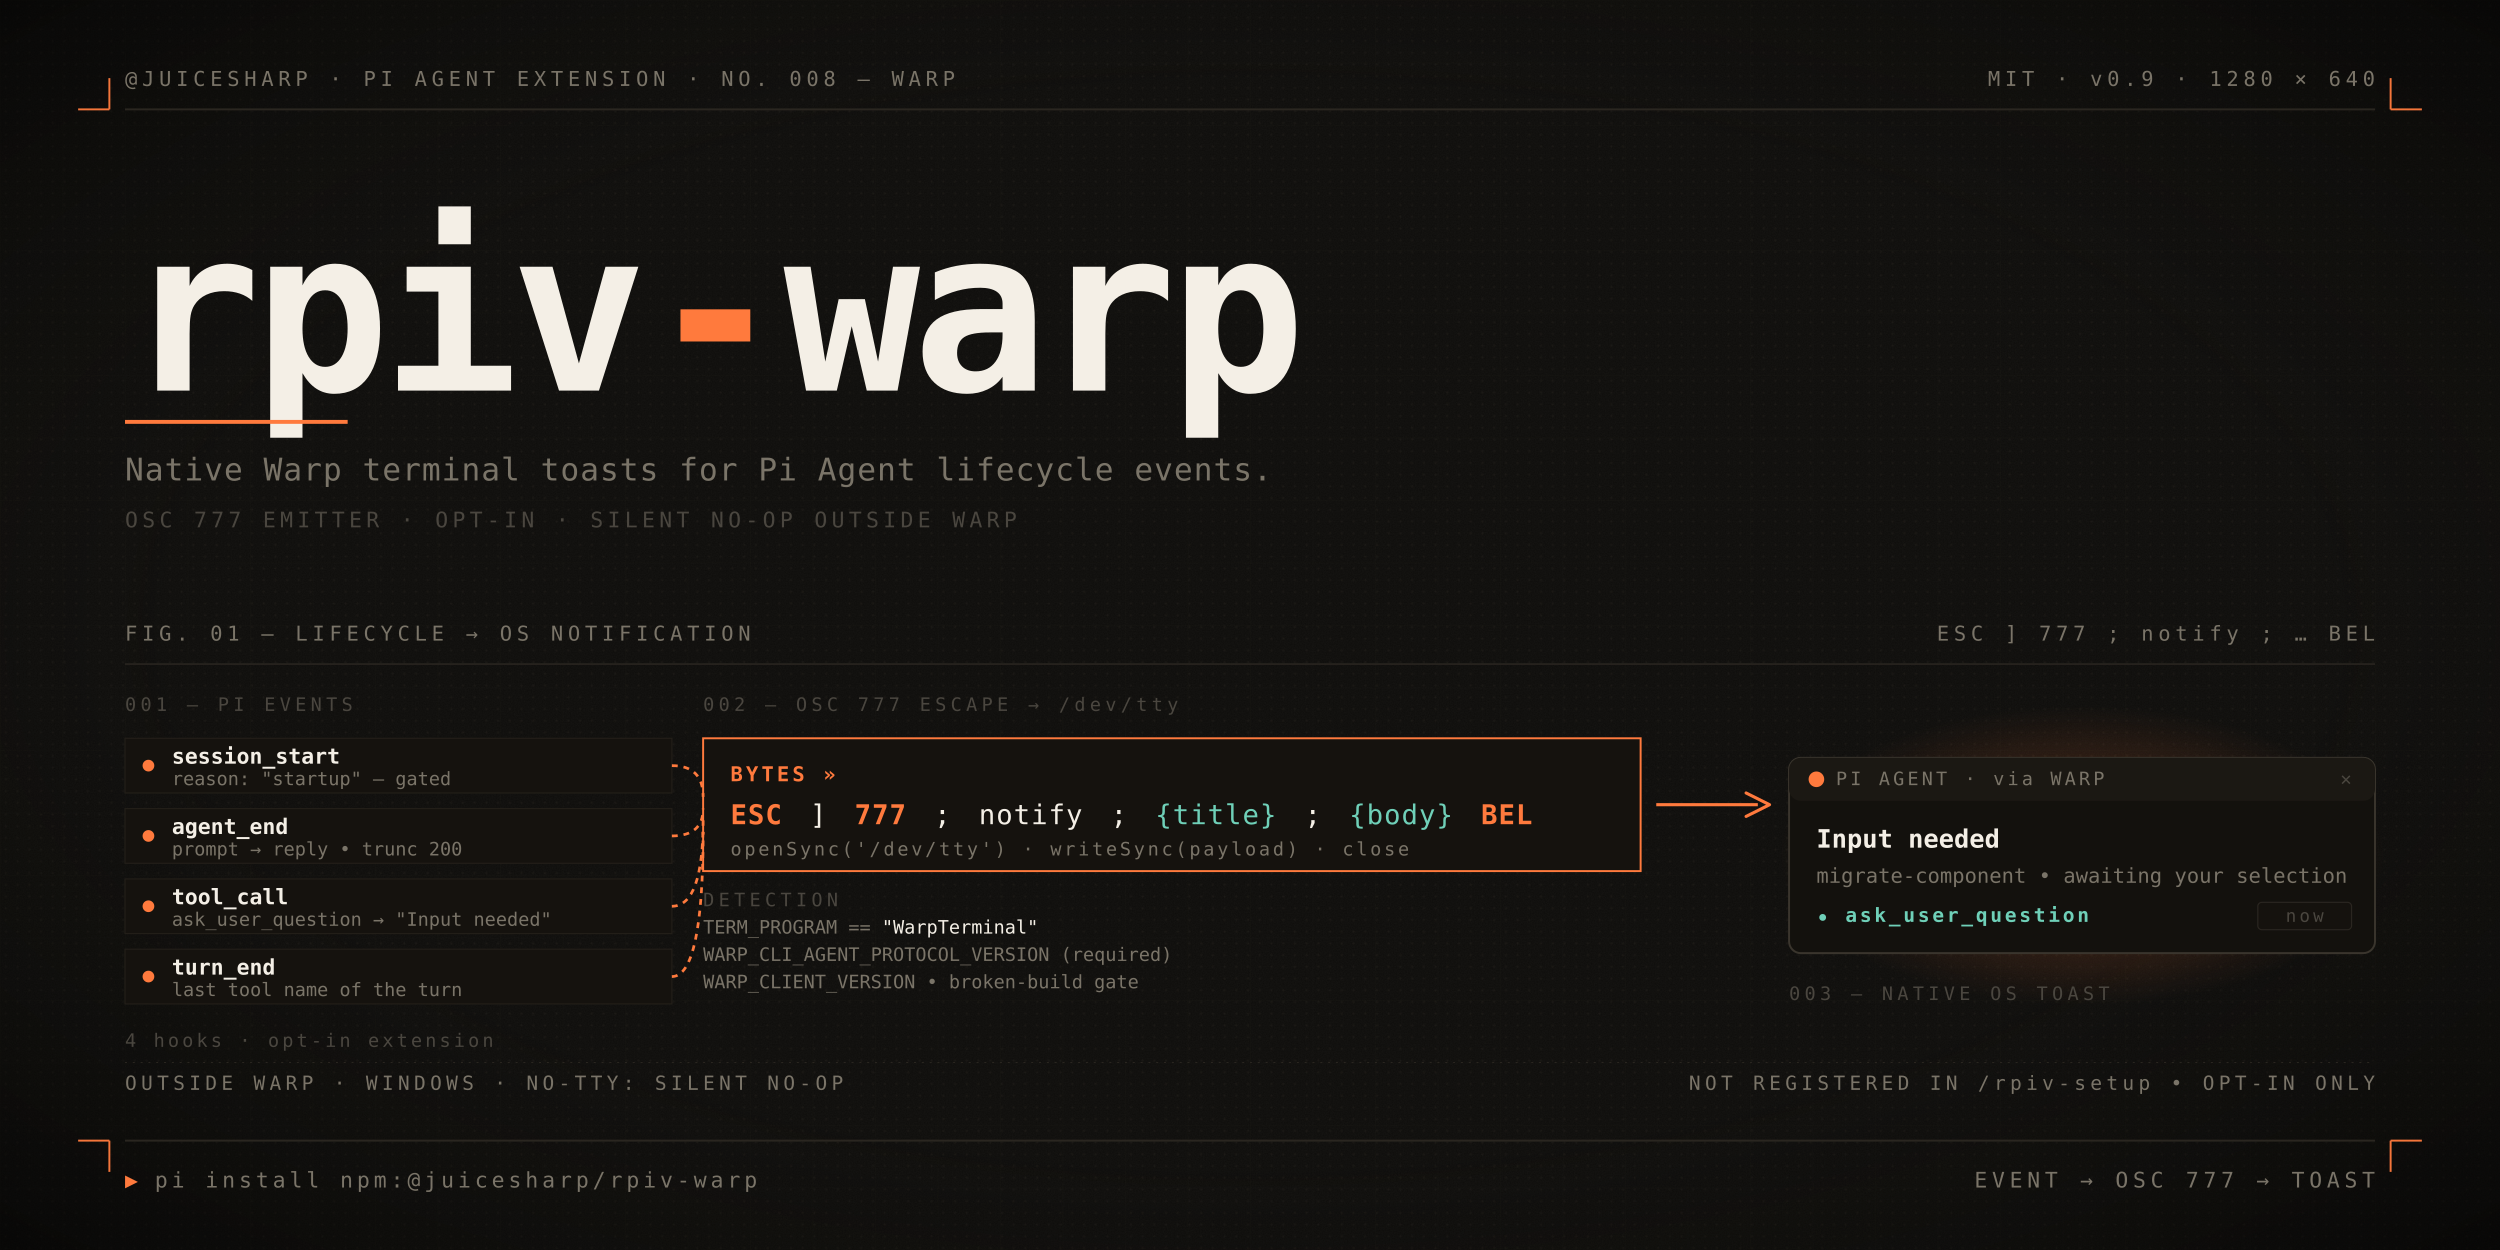
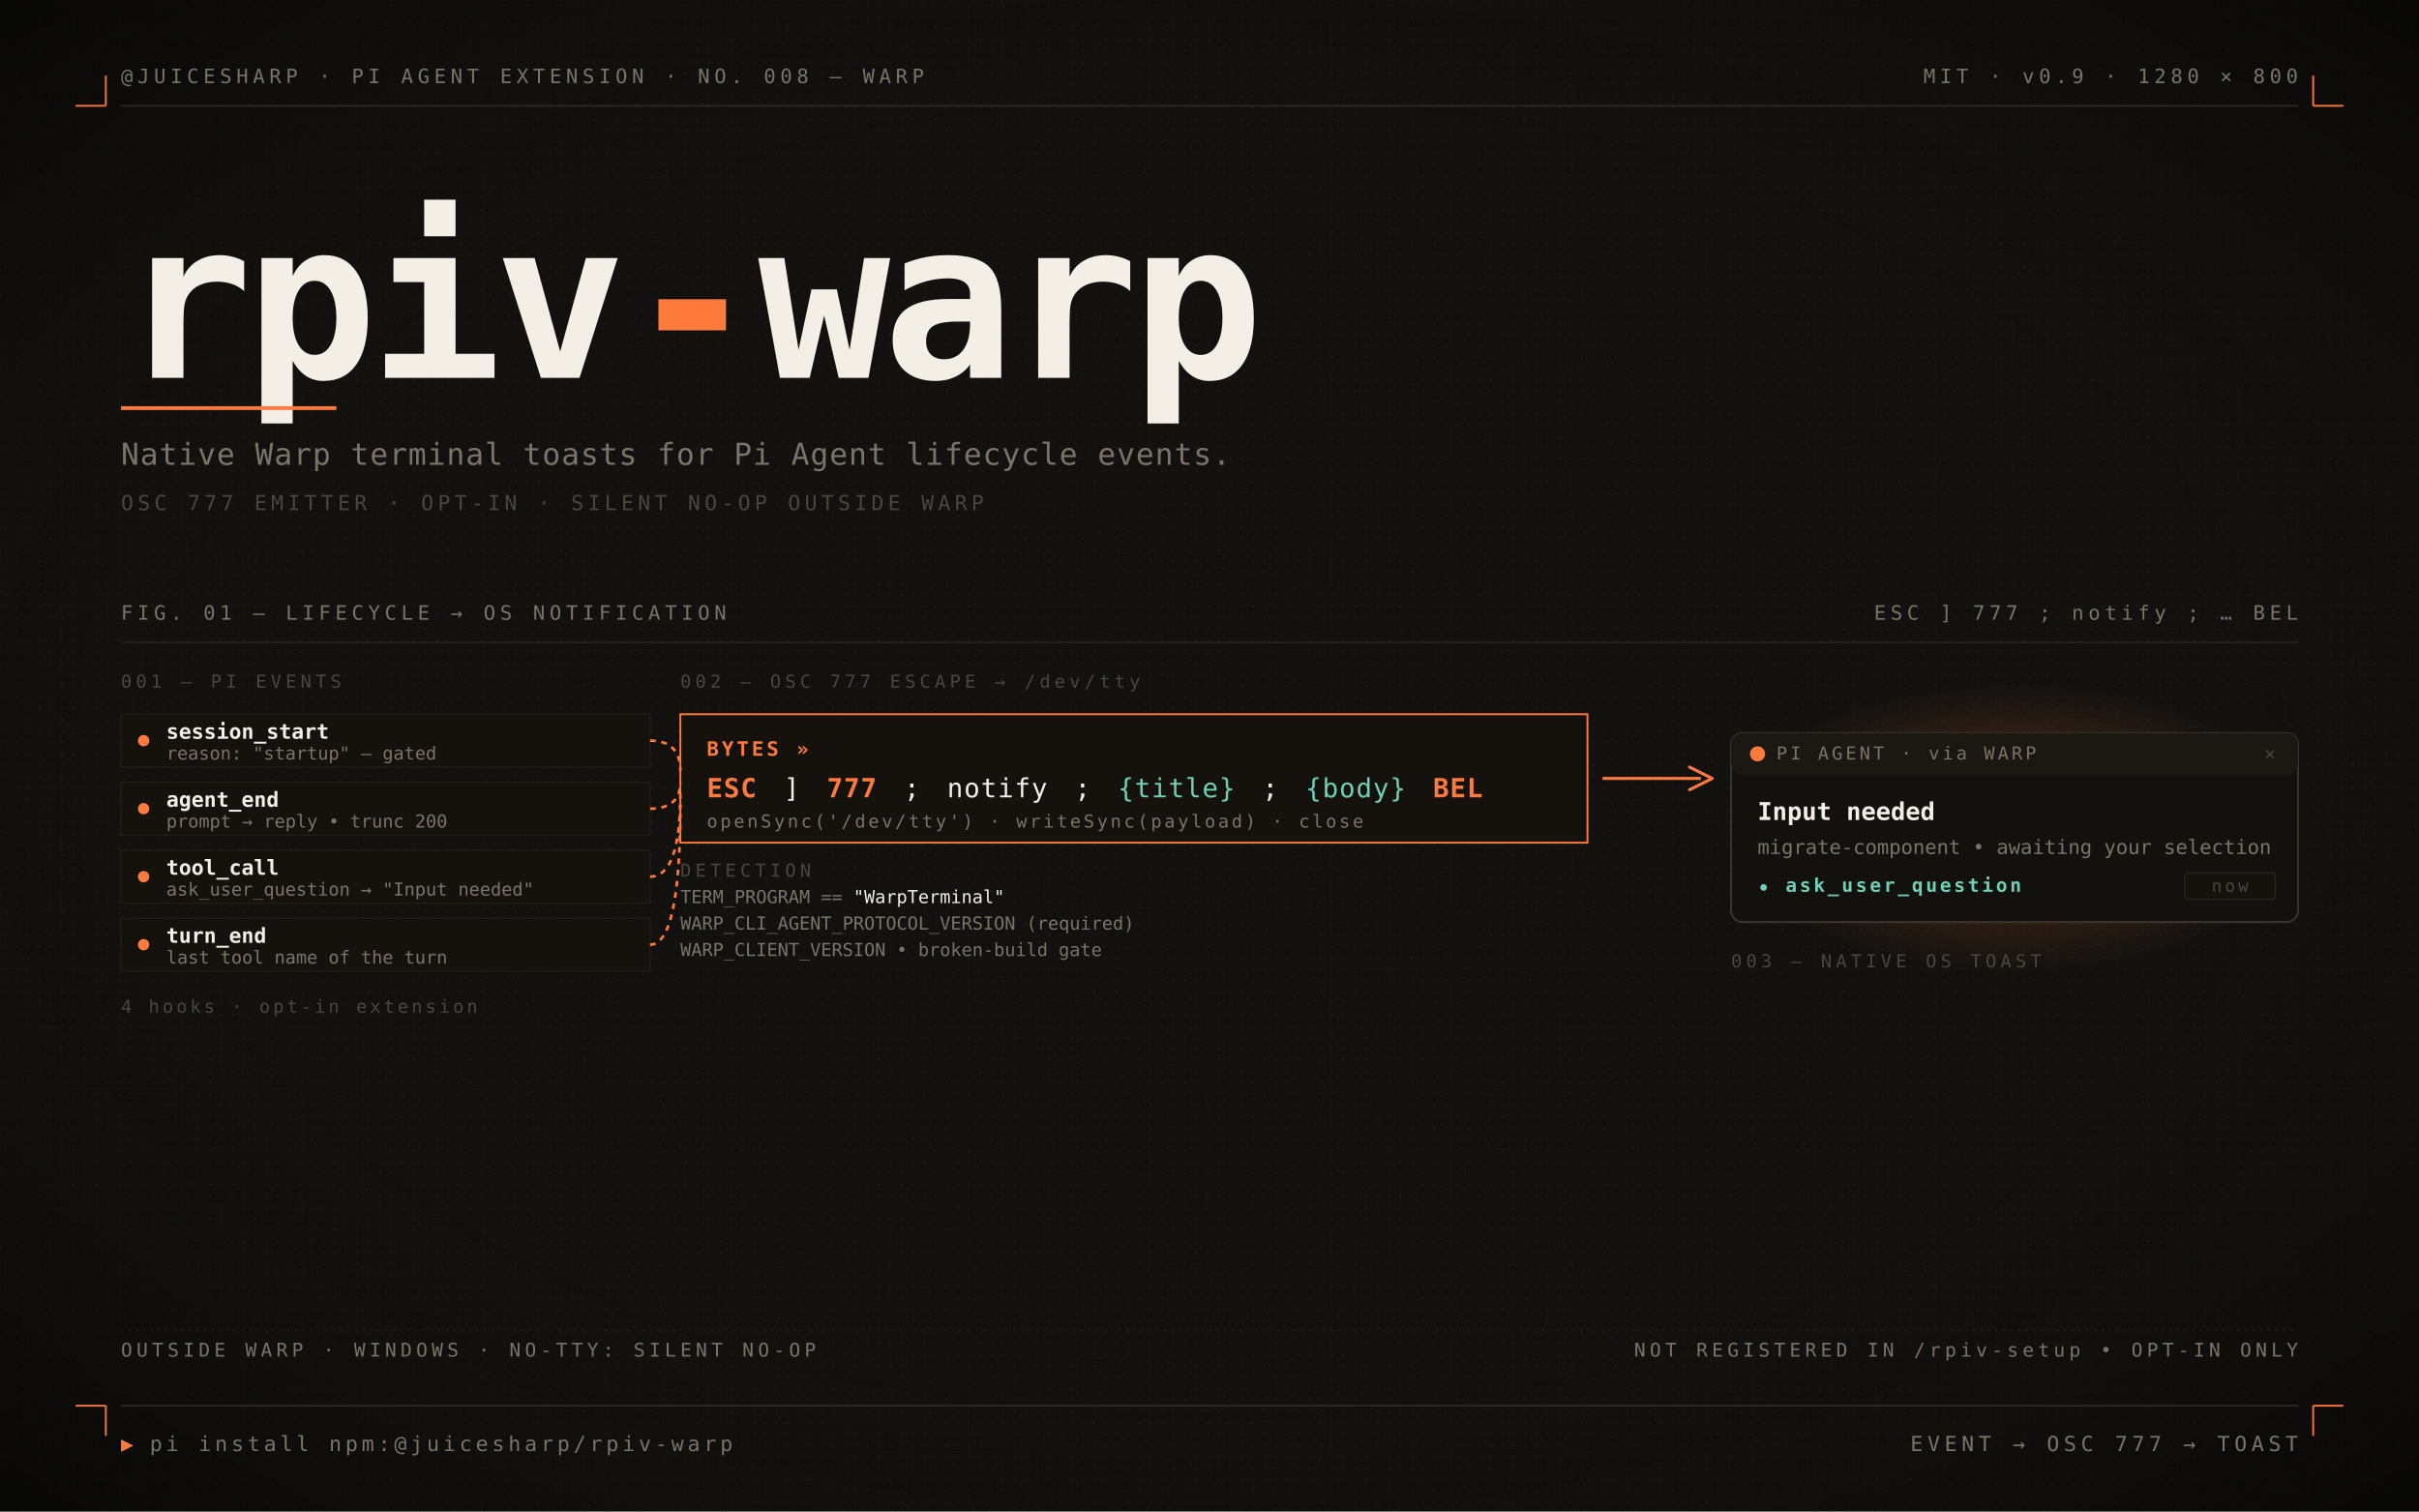
- <svg xmlns="http://www.w3.org/2000/svg" viewBox="0 0 1280 640" role="img" aria-label="rpiv-warp — Native Warp terminal toasts for Pi Agent lifecycle events" preserveAspectRatio="xMidYMid meet">
+ <svg xmlns="http://www.w3.org/2000/svg" viewBox="0 0 1280 800" role="img" aria-label="rpiv-warp — Native Warp terminal toasts for Pi Agent lifecycle events" preserveAspectRatio="xMidYMid meet">
  <defs>
    <style>
      .mono   { font-family: 'JetBrains Mono', 'Fira Code', 'SFMono-Regular', ui-monospace, Menlo, Consolas, monospace; }
      .ink    { fill: #F4EFE6; }
      .paper  { fill: #0E0D0B; }
      .muted  { fill: #7A7468; }
      .dim    { fill: #4A463F; }
      .accent { fill: #FF7A3D; }
      .mint   { fill: #6FD0B8; }
      .rule   { stroke: #2A2620; }
      .rule-bright { stroke: #FF7A3D; }
    </style>
    <filter id="grain" x="0" y="0" width="100%" height="100%">
      <feTurbulence type="fractalNoise" baseFrequency="1.4" numOctaves="2" seed="31" />
      <feColorMatrix values="0 0 0 0 0.96                              0 0 0 0 0.94                              0 0 0 0 0.88                              0 0 0 0.06 0" />
    </filter>
    <pattern id="grid" width="32" height="32" patternUnits="userSpaceOnUse">
      <path d="M32 0 H0 V32" fill="none" stroke="#161411" stroke-width="0.5" />
    </pattern>
    <pattern id="dots" width="6" height="6" patternUnits="userSpaceOnUse">
      <circle cx="3" cy="3" r="0.6" fill="#231F1A" />
    </pattern>
    <radialGradient id="vignette" cx="50%" cy="50%" r="70%">
      <stop offset="60%" stop-color="#0E0D0B" stop-opacity="0" />
      <stop offset="100%" stop-color="#000" stop-opacity="0.55" />
    </radialGradient>
    <radialGradient id="toastGlow" cx="50%" cy="50%" r="60%">
      <stop offset="0%" stop-color="#FF7A3D" stop-opacity="0.32" />
      <stop offset="80%" stop-color="#FF7A3D" stop-opacity="0" />
    </radialGradient>
  </defs>
-   <rect width="1280" height="640" class="paper" />
-   <rect width="1280" height="640" fill="url(#grid)" opacity="0.55" />
-   <rect width="1280" height="640" fill="url(#dots)" opacity="0.4" />
-   <rect width="1280" height="640" filter="url(#grain)" opacity="0.5" />
-   <rect width="1280" height="640" fill="url(#vignette)" />
+   <rect width="1280" height="800" class="paper" />
+   <rect width="1280" height="800" fill="url(#grid)" opacity="0.55" />
+   <rect width="1280" height="800" fill="url(#dots)" opacity="0.4" />
+   <rect width="1280" height="800" filter="url(#grain)" opacity="0.5" />
+   <rect width="1280" height="800" fill="url(#vignette)" />
  <g class="rule-bright" stroke-width="1" fill="none" opacity="0.95">
    <path d="M40 56 L56 56 M56 40 L56 56" />
    <path d="M1240 56 L1224 56 M1224 40 L1224 56" />
-     <path d="M40 584 L56 584 M56 600 L56 584" />
-     <path d="M1240 584 L1224 584 M1224 600 L1224 584" />
+     <path d="M40 744 L56 744 M56 760 L56 744" />
+     <path d="M1240 744 L1224 744 M1224 760 L1224 744" />
  </g>
  <line x1="64" y1="56" x2="1216" y2="56" class="rule" stroke-width="1" />
  <text class="mono muted" x="64" y="44" font-size="10.5" letter-spacing="2.4">@JUICESHARP · PI AGENT EXTENSION · NO. 008 – WARP</text>
-   <text class="mono muted" x="1216" y="44" font-size="10.5" letter-spacing="2.4" text-anchor="end">MIT · v0.9 · 1280 × 640</text>
+   <text class="mono muted" x="1216" y="44" font-size="10.5" letter-spacing="2.4" text-anchor="end">MIT · v0.9 · 1280 × 800</text>
  <text class="mono ink" x="64" y="200" font-size="116" font-weight="700" letter-spacing="-4">rpiv<tspan class="accent">-</tspan>warp</text>
  <line x1="64" y1="216" x2="178" y2="216" class="rule-bright" stroke-width="2" />
  <text class="mono muted" x="64" y="246" font-size="16" letter-spacing="0.5">Native Warp terminal toasts for Pi Agent lifecycle events.</text>
  <text class="mono dim" x="64" y="270" font-size="11" letter-spacing="2.2">OSC 777 EMITTER · OPT-IN · SILENT NO-OP OUTSIDE WARP</text>
  <text class="mono muted" x="64" y="328" font-size="10.5" letter-spacing="2.4">FIG. 01 — LIFECYCLE → OS NOTIFICATION</text>
  <text class="mono muted" x="1216" y="328" font-size="10.5" letter-spacing="2.4" text-anchor="end">ESC ] 777 ; notify ; … BEL</text>
  <line x1="64" y1="340" x2="1216" y2="340" class="rule" stroke-width="0.75" />
  <g transform="translate(64 364)">
    <text class="mono dim" x="0" y="0" font-size="9.5" letter-spacing="2.2">001 — PI EVENTS</text>
    <g transform="translate(0 14)">
      <rect x="0" y="0" width="280" height="28" fill="#15120E" stroke="#221E18" stroke-width="0.6" />
      <circle cx="12" cy="14" r="3" fill="#FF7A3D" />
      <text class="mono ink" x="24" y="13" font-size="11" font-weight="700">session_start</text>
      <text class="mono muted" x="24" y="24" font-size="9.5">reason: "startup" — gated</text>
    </g>
    <g transform="translate(0 50)">
      <rect x="0" y="0" width="280" height="28" fill="#15120E" stroke="#221E18" stroke-width="0.6" />
      <circle cx="12" cy="14" r="3" fill="#FF7A3D" />
      <text class="mono ink" x="24" y="13" font-size="11" font-weight="700">agent_end</text>
      <text class="mono muted" x="24" y="24" font-size="9.5">prompt → reply • trunc 200</text>
    </g>
    <g transform="translate(0 86)">
      <rect x="0" y="0" width="280" height="28" fill="#15120E" stroke="#221E18" stroke-width="0.6" />
      <circle cx="12" cy="14" r="3" fill="#FF7A3D" />
      <text class="mono ink" x="24" y="13" font-size="11" font-weight="700">tool_call</text>
      <text class="mono muted" x="24" y="24" font-size="9.5">ask_user_question → "Input needed"</text>
    </g>
    <g transform="translate(0 122)">
      <rect x="0" y="0" width="280" height="28" fill="#15120E" stroke="#221E18" stroke-width="0.6" />
      <circle cx="12" cy="14" r="3" fill="#FF7A3D" />
      <text class="mono ink" x="24" y="13" font-size="11" font-weight="700">turn_end</text>
      <text class="mono muted" x="24" y="24" font-size="9.5">last tool name of the turn</text>
    </g>
    <text class="mono dim" x="0" y="172" font-size="9.5" letter-spacing="1.6">4 hooks · opt-in extension</text>
  </g>
  <g transform="translate(360 364)">
    <text class="mono dim" x="0" y="0" font-size="9.5" letter-spacing="2.2">002 — OSC 777 ESCAPE → /dev/tty</text>
    <g transform="translate(0 14)">
      <rect x="0" y="0" width="480" height="68" fill="#15120E" stroke="#FF7A3D" stroke-width="1" />
      <text class="mono accent" x="14" y="22" font-size="10.5" letter-spacing="1.6" font-weight="700">BYTES »</text>
      <text class="mono ink" x="14" y="44" font-size="14" letter-spacing="0.5">
        <tspan class="accent" font-weight="700">ESC</tspan>
        <tspan dx="6">]</tspan>
        <tspan dx="6" class="accent" font-weight="700">777</tspan>
        <tspan dx="6">;</tspan>
        <tspan dx="6">notify</tspan>
        <tspan dx="6">;</tspan>
        <tspan dx="6" class="mint">{title}</tspan>
        <tspan dx="6">;</tspan>
        <tspan dx="6" class="mint">{body}</tspan>
        <tspan dx="6" class="accent" font-weight="700">BEL</tspan>
      </text>
      <text class="mono muted" x="14" y="60" font-size="9.5" letter-spacing="1.4">
        openSync('/dev/tty') · writeSync(payload) · close
      </text>
    </g>
    <g transform="translate(0 100)">
      <text class="mono dim" x="0" y="0" font-size="9.5" letter-spacing="2.2">DETECTION</text>
      <text class="mono muted" x="0" y="14" font-size="9.5">TERM_PROGRAM == <tspan class="ink">"WarpTerminal"</tspan>
      </text>
      <text class="mono muted" x="0" y="28" font-size="9.5">WARP_CLI_AGENT_PROTOCOL_VERSION (required)</text>
      <text class="mono muted" x="0" y="42" font-size="9.5">WARP_CLIENT_VERSION • broken-build gate</text>
    </g>
    <line x1="488" y1="48" x2="540" y2="48" class="rule-bright" stroke-width="1.6" />
    <path d="M534 42 L546 48 L534 54" fill="none" stroke="#FF7A3D" stroke-width="1.6" stroke-linejoin="round" stroke-linecap="round" />
  </g>
  <path d="M344 392 Q360 392 360 408" fill="none" stroke="#FF7A3D" stroke-width="1.4" stroke-dasharray="3 3" />
  <path d="M344 428 Q360 428 360 414" fill="none" stroke="#FF7A3D" stroke-width="1.4" stroke-dasharray="3 3" />
  <path d="M344 464 Q360 464 360 420" fill="none" stroke="#FF7A3D" stroke-width="1.4" stroke-dasharray="3 3" />
  <path d="M344 500 Q360 500 360 426" fill="none" stroke="#FF7A3D" stroke-width="1.4" stroke-dasharray="3 3" />
  <g transform="translate(916 388)">
    <rect x="-12" y="-30" width="324" height="160" fill="url(#toastGlow)" />
    <rect x="0" y="0" width="300" height="100" fill="#13110D" stroke="#3A352D" stroke-width="1" rx="6" />
    <rect x="0" y="0" width="300" height="22" fill="#1B1813" rx="6" />
    <circle cx="14" cy="11" r="4" fill="#FF7A3D" />
    <text class="mono muted" x="24" y="14" font-size="9.5" letter-spacing="1.6">PI AGENT · via WARP</text>
    <text class="mono dim" x="288" y="14" font-size="9.5" letter-spacing="1.4" text-anchor="end">✕</text>
    <text class="mono ink" x="14" y="46" font-size="13" font-weight="700">Input needed</text>
    <text class="mono muted" x="14" y="64" font-size="10.5">migrate-component • awaiting your selection</text>
    <text class="mono mint" x="14" y="84" font-size="10" letter-spacing="1.4" font-weight="700">⏺ ask_user_question</text>
    <rect x="240" y="74" width="48" height="14" fill="#15120E" stroke="#2A2620" stroke-width="0.6" rx="2" />
    <text class="mono dim" x="264" y="84" font-size="9" letter-spacing="1.6" text-anchor="middle">now</text>
    <text class="mono dim" x="0" y="124" font-size="9.5" letter-spacing="2.2">003 — NATIVE OS TOAST</text>
  </g>
-   <line x1="64" y1="544" x2="1216" y2="544" class="rule" stroke-width="0.5" stroke-dasharray="1 3" />
-   <text class="mono muted" x="64" y="558" font-size="10" letter-spacing="2.2">OUTSIDE WARP · WINDOWS · NO-TTY: SILENT NO-OP</text>
-   <text class="mono muted" x="1216" y="558" font-size="10" letter-spacing="2.2" text-anchor="end">NOT REGISTERED IN /rpiv-setup • OPT-IN ONLY</text>
-   <line x1="64" y1="584" x2="1216" y2="584" class="rule" stroke-width="1" />
-   <text class="mono muted" x="64" y="608" font-size="11" letter-spacing="2">
+   <line x1="64" y1="704" x2="1216" y2="704" class="rule" stroke-width="0.5" stroke-dasharray="1 3" />
+   <text class="mono muted" x="64" y="718" font-size="10" letter-spacing="2.2">OUTSIDE WARP · WINDOWS · NO-TTY: SILENT NO-OP</text>
+   <text class="mono muted" x="1216" y="718" font-size="10" letter-spacing="2.2" text-anchor="end">NOT REGISTERED IN /rpiv-setup • OPT-IN ONLY</text>
+   <line x1="64" y1="744" x2="1216" y2="744" class="rule" stroke-width="1" />
+   <text class="mono muted" x="64" y="768" font-size="11" letter-spacing="2">
    <tspan class="accent">▶</tspan>  pi install npm:@juicesharp/rpiv-warp
  </text>
-   <text class="mono muted" x="1216" y="608" font-size="11" letter-spacing="2.4" text-anchor="end">
+   <text class="mono muted" x="1216" y="768" font-size="11" letter-spacing="2.4" text-anchor="end">
    EVENT → OSC 777 → TOAST
  </text>
</svg>
